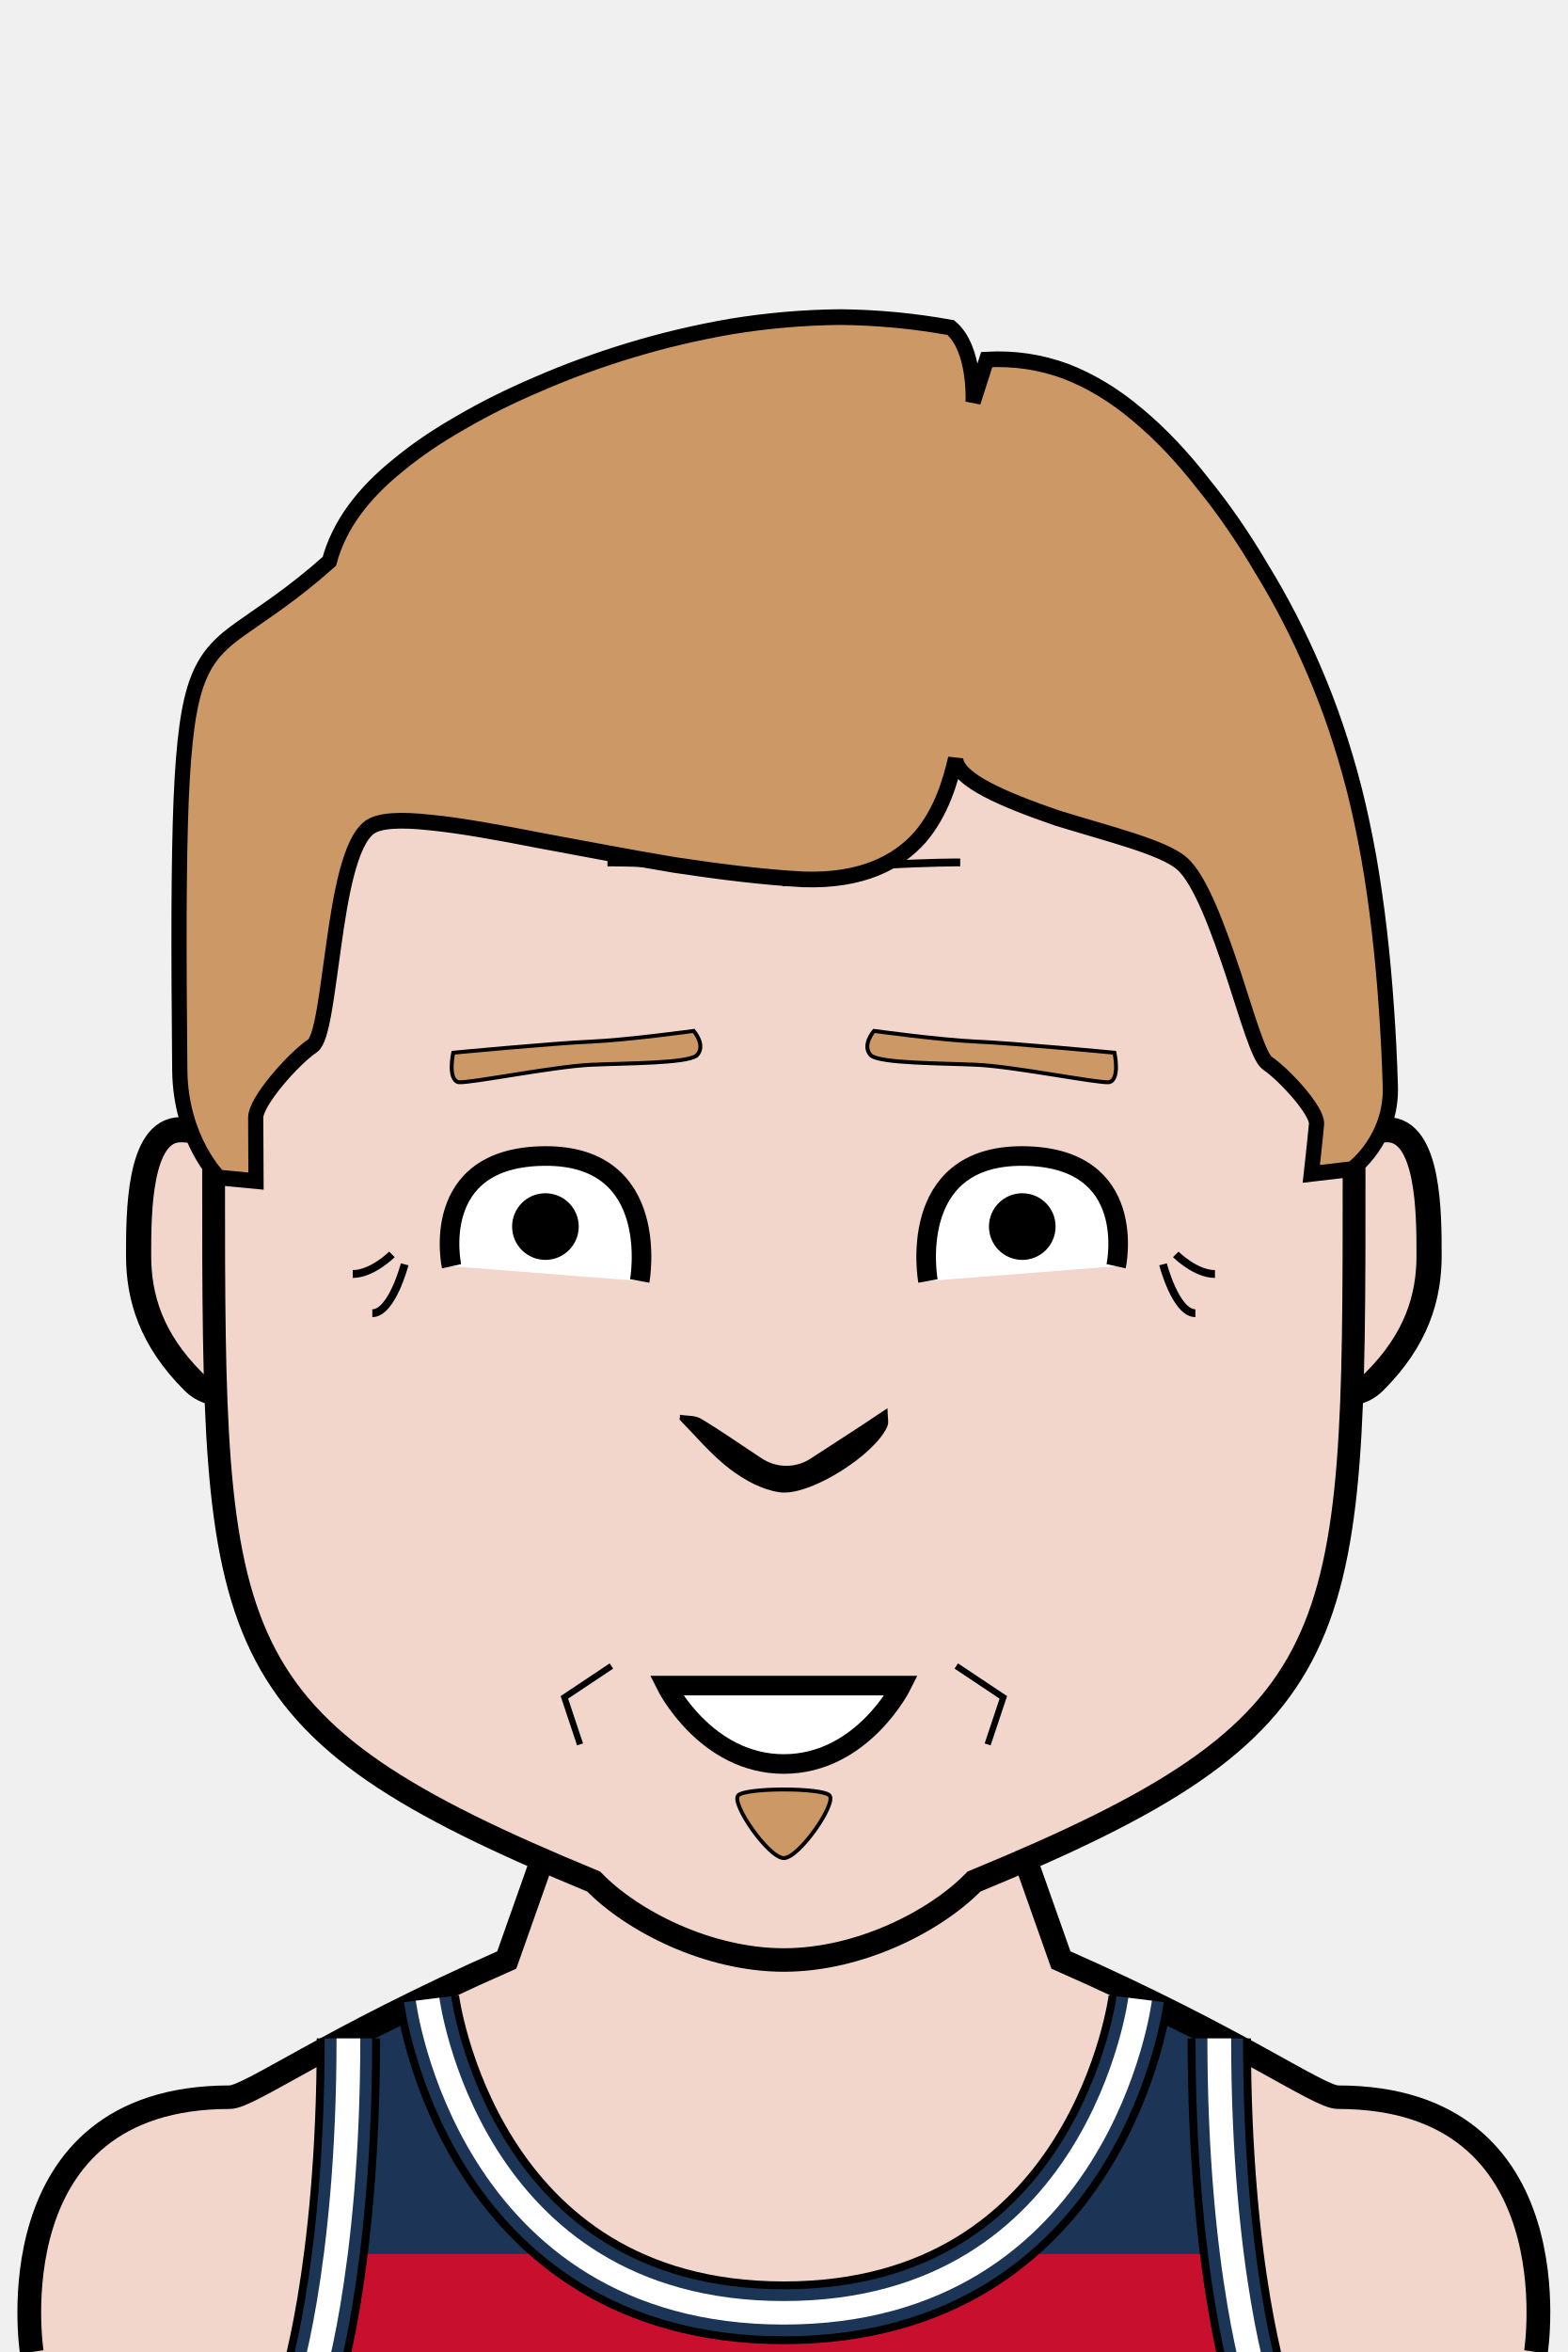
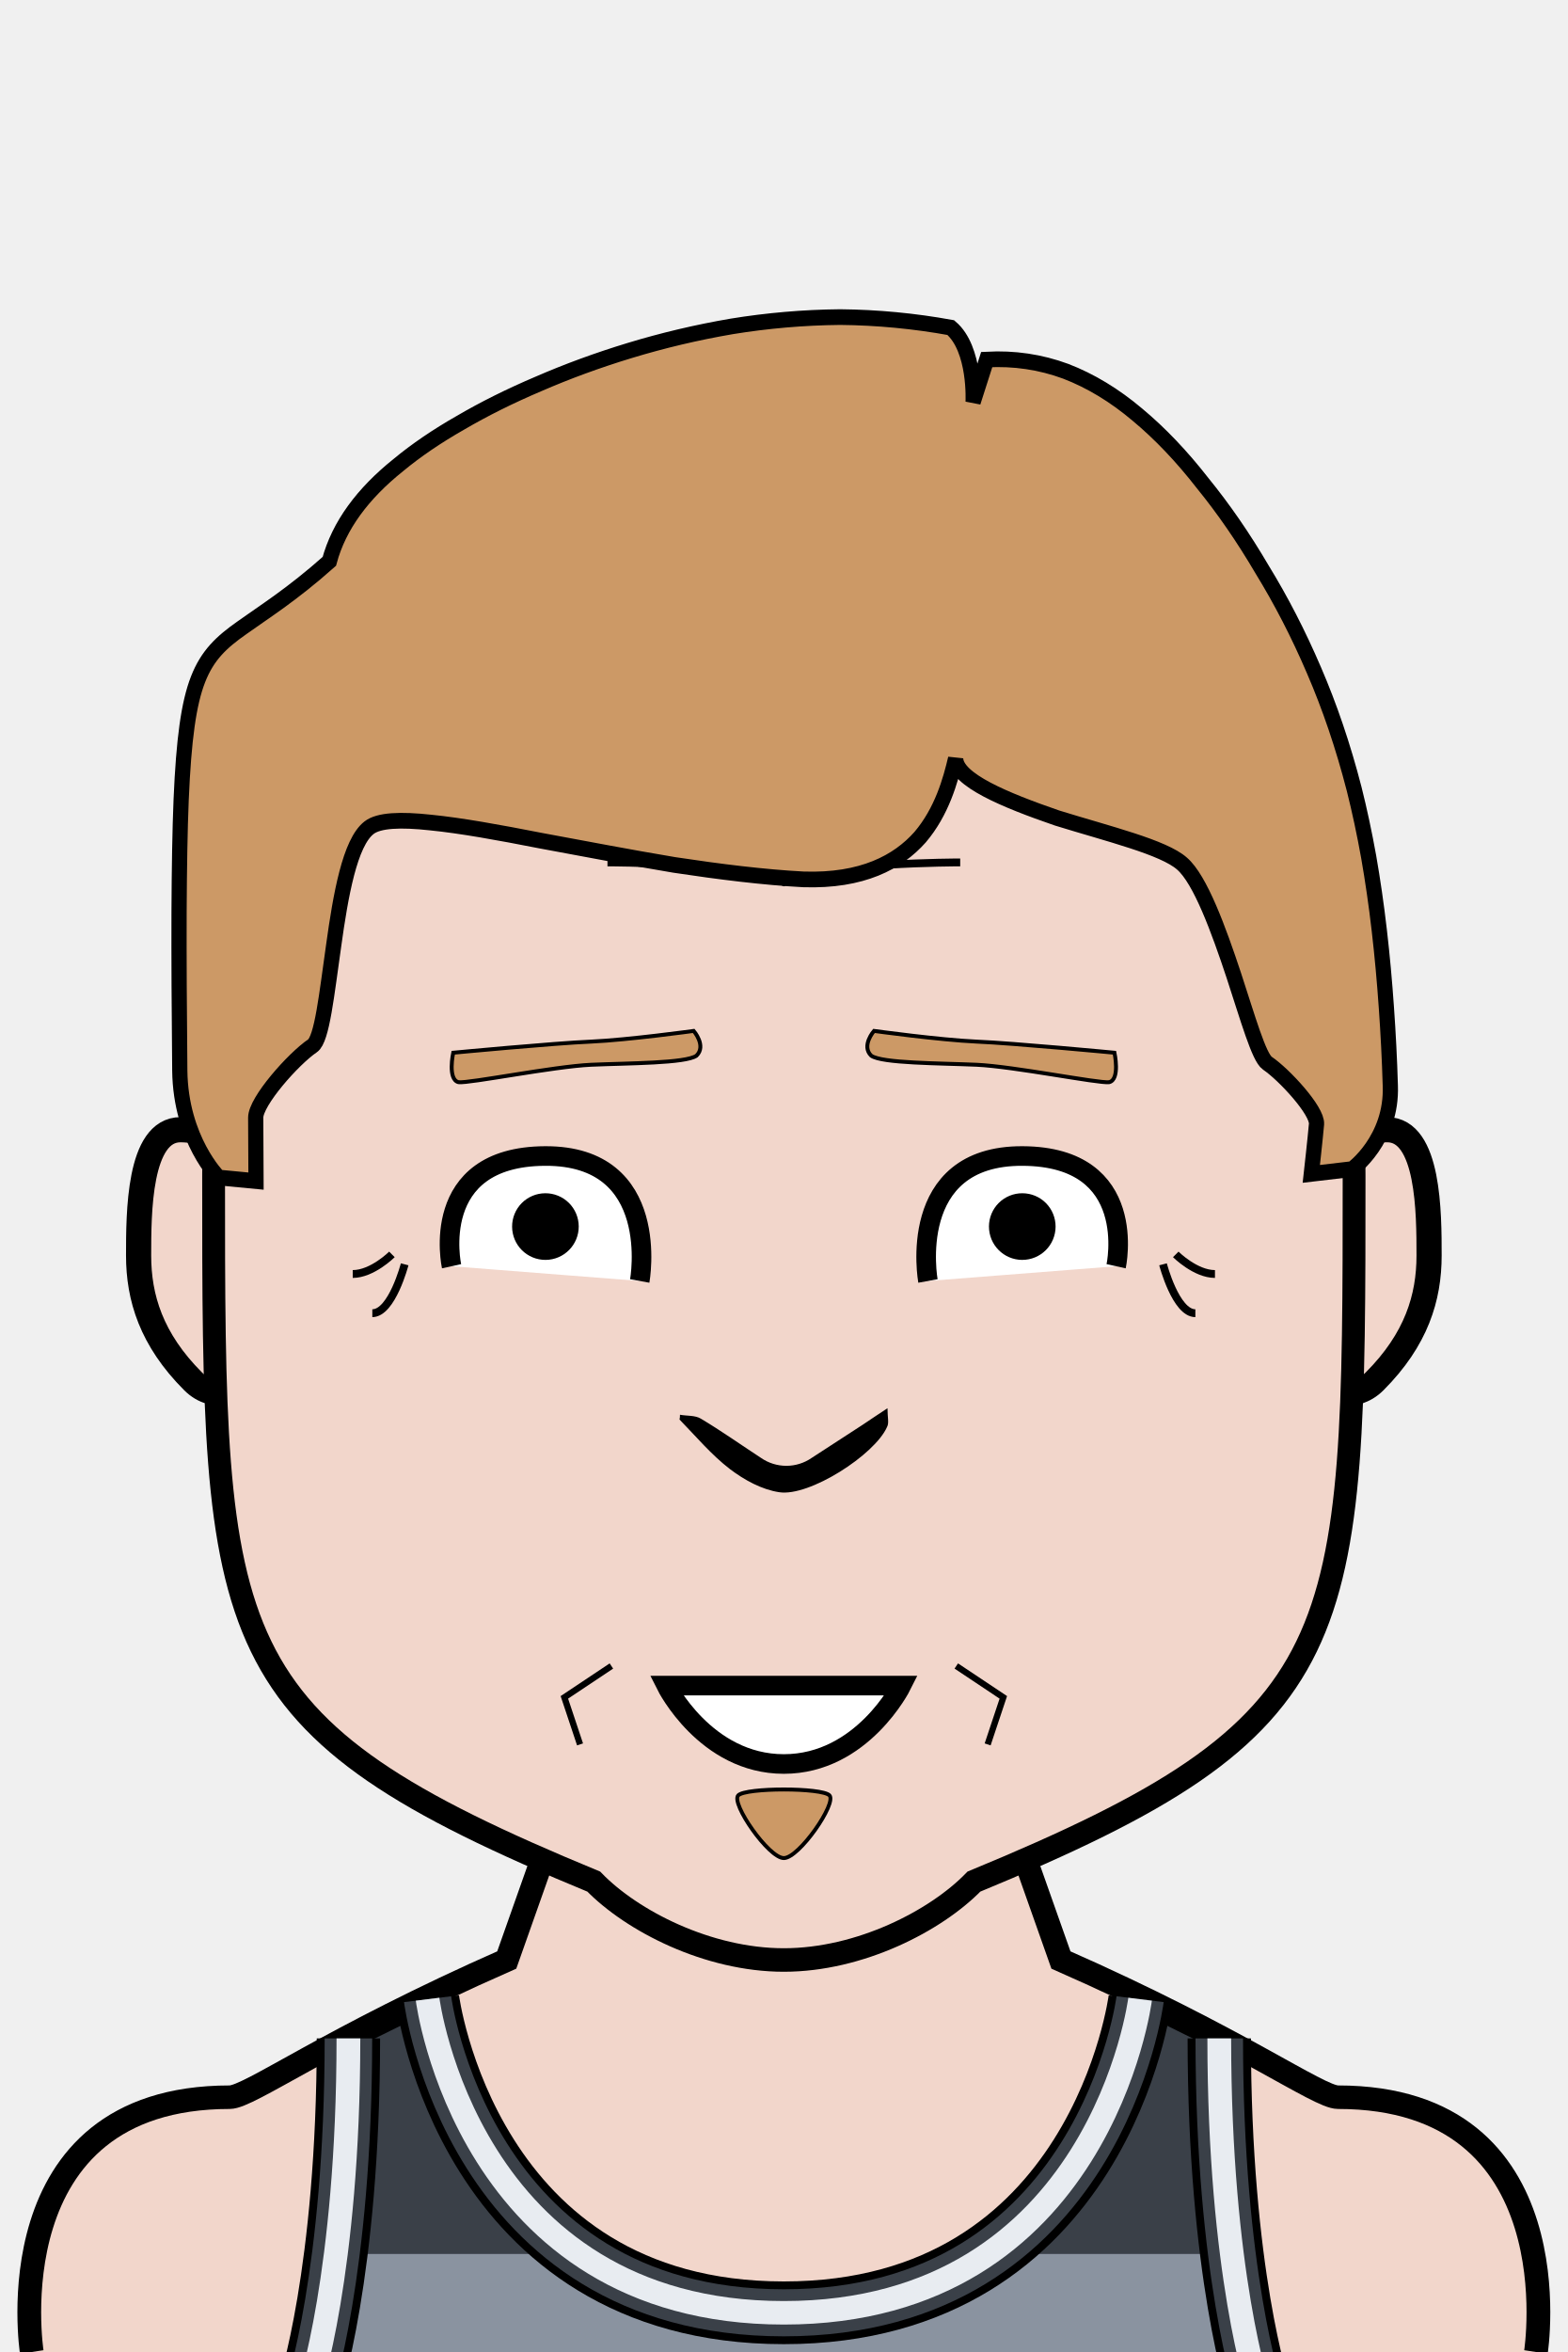
<svg xmlns="http://www.w3.org/2000/svg" version="1.2" baseProfile="tiny" width="100%" height="100%" viewBox="0 0 400 600" preserveAspectRatio="xMinYMin meet">
  <g transform="scale(1.01 1) translate(-1.980198 0)">
    <path fill="#f2d6cb" stroke="#000" stroke-width="6" d="M10 600s-10-65 50-65c5 0 25-15 70-35l70-200 70 200c45 20 65 35 70 35 60 0 50 65 50 65" />
  </g>
  <g transform="scale(1.01 1) translate(-1.980198 0)">
-     <path fill="#1C3557" stroke="#000" stroke-width="6" d="M80 610s10-30 10-90l20-10s10 80 90 80 90-80 90-80l20 10c0 60 10 90 10 90z" />
-     <path fill="#C8102E" d="M85 575v25h230v-25h-65s-20 15-50 15-50-15-50-15z" />
+     <path fill="#3a4048" stroke="#000" stroke-width="6" d="M80 610s10-30 10-90l20-10s10 80 90 80 90-80 90-80l20 10c0 60 10 90 10 90z" />
+     <path fill="#8a93a0" d="M85 575v25h230v-25h-65s-20 15-50 15-50-15-50-15z" />
    <path fill="none" stroke="#000" stroke-width="16" d="M90 520c0 60-10 90-10 90m230-90c0 60 10 90 10 90M110 510s10 80 90 80 90-80 90-80" />
-     <path fill="none" stroke="#1C3557" stroke-width="12" d="M90 520c0 60-10 90-10 90m230-90c0 60 10 90 10 90M110 510s10 80 90 80 90-80 90-80" />
-     <path fill="none" stroke="#FFFFFF" stroke-width="6" d="M90 520c0 60-10 90-10 90m230-90c0 60 10 90 10 90M110 510s10 80 90 80 90-80 90-80" />
+     <path fill="none" stroke="#3a4048" stroke-width="12" d="M90 520c0 60-10 90-10 90m230-90c0 60 10 90 10 90M110 510s10 80 90 80 90-80 90-80" />
+     <path fill="none" stroke="#e8ecf1" stroke-width="6" d="M90 520c0 60-10 90-10 90m230-90c0 60 10 90 10 90M110 510s10 80 90 80 90-80 90-80" />
  </g>
  <g transform="translate(32 290.6) scale(1.07 1.07) translate(-1.504673 -2.250467) translate(1.65 -3)">
    <path fill="#f2d6cb" stroke="#000" stroke-width="6" d="M43 13S23 3 13 3 3 23 3 33s3 20 13 30 27-10 27-10z" />
  </g>
  <g transform="translate(322 290.6) scale(-1.07 1.07) translate(-44.49533 -2.250467) translate(1.65 -3)">
    <path fill="#f2d6cb" stroke="#000" stroke-width="6" d="M43 13S23 3 13 3 3 23 3 33s3 20 13 30 27-10 27-10z" />
  </g>
  <g transform="scale(0.97 1) translate(6.185567 0)">
    <path fill="#f2d6cb" stroke="#000" stroke-width="6" d="M200 100c100 0 150 60 150 200 0 120 0 140-100 180-10 10-30 20-50 20s-40-10-50-20C50 440 50 420 50 300c0-140 50-200 150-200Z" />
    <path fill="rgba(0,0,0,0)" d="M60 300H50c0-140 50-200 150-200s150 60 150 200h-10v-10c0-5-10-20-15-25s-5-55-15-65c-40-40-60 0-110 0s-70-40-110 0c-10 10-10 60-15 65s-15 20-15 25z" />
    <path fill="rgba(0,0,0,0)" d="M200 410c30 0 50 10 50 10 30 0 90-15 90-120h10c0 120 0 140-100 180-13.13 5.25-30 20-50 20s-36.87-14.75-50-20C50 440 50 420 50 300h10c0 105 60 120 90 120 0 0 20-10 50-10" />
  </g>
  <g>
    <path fill="none" stroke="#000" stroke-width="2" d="M300 320s5 5 10 5m-13.25-2.47S300 335 305 335m-205-15s-5 5-10 5m13.25-2.47S100 335 95 335" />
  </g>
  <g transform="translate(140.5 420.5) scale(0.8 0.8) translate(2.375 3.625)">
    <path fill="none" stroke="#000" stroke-width="2" d="M17 2 2 12l5 15" />
  </g>
  <g transform="translate(240.5 420.5) scale(-0.8 0.8) translate(-21.375 3.625)">
    <path fill="none" stroke="#000" stroke-width="2" d="M17 2 2 12l5 15" />
  </g>
  <g>
    <path fill="none" stroke="#000" stroke-width="2" d="M155 220s35 0 45 5c10-5 45-5 45-5" />
  </g>
  <g transform="scale(0.97 1) translate(6.185567 0)">
    <path fill="#CC9966" stroke="#000" d="M188 458c2-2 22-2 24 0s-8 16-12 16-14-14-12-16Z" />
  </g>
  <g transform="translate(109.2348 289.969) rotate(5 30.76522 20.03105)">
    <path d="M55.37 34.72S58.4 2.3 28.53 5.07C-1.35 7.83 7.21 35.16 7.21 35.16" style="fill:#fff;stroke:#000;stroke-width:5" />
    <path d="M30.74 28.97c-3.31.3-6.22-2.12-6.53-5.43a5.985 5.985 0 0 1 5.42-6.52 5.987 5.987 0 0 1 6.53 5.42c.3 3.3-2.12 6.22-5.42 6.53Z" style="fill:#000;stroke:#000;stroke-width:5" />
  </g>
  <g transform="translate(229.2348 289.969) rotate(-5 30.76522 20.03105) scale(-1 1) translate(-61.53044 0)">
    <path d="M55.37 34.72S58.4 2.3 28.53 5.07C-1.35 7.83 7.21 35.16 7.21 35.16" style="fill:#fff;stroke:#000;stroke-width:5" />
    <path d="M30.74 28.97c-3.31.3-6.22-2.12-6.53-5.43a5.985 5.985 0 0 1 5.42-6.52 5.987 5.987 0 0 1 6.53 5.42c.3 3.3-2.12 6.22-5.42 6.53Z" style="fill:#000;stroke:#000;stroke-width:5" />
  </g>
  <g transform="translate(101.1731 257.1537) rotate(-6 38.82692 12.8463)">
    <path fill="#CC9966" stroke="#000" d="M76.4 16.1c2.85-2.24-.05-6.36-.05-6.36s-16.86.54-26.27-.02c-9.49-.6-35.33-.86-35.33-.86s-2.2 6.65.57 7.62c2.68.61 24.54-1.45 34.09-.89 9.6.59 24.04 2.16 26.99.51Z" />
    <path d="M0 10h5v5H0z" style="fill:none" />
  </g>
  <g transform="translate(221.1731 257.1537) rotate(6 38.82692 12.8463) scale(-1 1) translate(-77.65383 0)">
    <path fill="#CC9966" stroke="#000" d="M76.4 16.1c2.85-2.24-.05-6.36-.05-6.36s-16.86.54-26.27-.02c-9.49-.6-35.33-.86-35.33-.86s-2.2 6.65.57 7.62c2.68.61 24.54-1.45 34.09-.89 9.6.59 24.04 2.16 26.99.51Z" />
    <path d="M0 10h5v5H0z" style="fill:none" />
  </g>
  <g transform="translate(0 0)">
    <path d="M170 430s10 20 30 20 30-20 30-20z" style="fill:#fff;stroke:#000;stroke-width:5" />
  </g>
  <g transform="translate(-4.04574 -18.27299) scale(1.11 1.11) translate(-20.22075 -38.4775)">
    <path d="M180.17 380.08c1.6.3 3.5.1 4.8.9 4.7 2.8 9.2 6 13.8 9a10.23 10.23 0 0 0 11.7 0c3.9-2.5 7.8-5.1 11.7-7.6 1.6-1.1 3.3-2.2 5.7-3.8 0 2.1.4 3.4-.1 4.3-2.8 6.4-17.9 16.1-24.8 15-4-.6-8-2.8-11.3-5.3-4.3-3.3-7.8-7.5-11.6-11.4a4.5 4.5 0 0 0 .1-1.1" />
  </g>
  <g transform="scale(-1 1) translate(-400.4389 0) scale(0.97 1) translate(6.192354 0)">
    <path fill="#CC9966" stroke="#000" stroke-width="4" d="m61.7 299.46-10.79-1.23s-10.55-7.47-9.99-21.33c.2-6.62.55-13.25 1.03-19.82.48-6.75 1.1-13.35 1.87-19.76.77-6.5 1.71-12.75 2.79-18.74q1.68-9.06 3.81-17.28c2.95-11.1 6.5-21.14 10.55-30.24 4.14-9.39 8.72-17.95 13.64-25.73 4.93-8.16 10.17-15.52 15.66-22.06 5.47-6.82 11.21-12.68 17.19-17.5 5.99-4.91 12.29-8.62 18.85-11.06 6.62-2.37 13.57-3.37 20.77-2.99l3.58 10.85s-.75-13.55 5.88-19a177 177 0 0 1 29.09-2.68c9.7.09 19.24.91 28.5 2.37 9.29 1.54 18.27 3.62 26.81 6.14 8.53 2.51 16.59 5.39 24.08 8.55 7.45 3.07 14.32 6.39 20.5 9.9 6.15 3.4 11.62 7 16.32 10.78 9.32 7.24 15.62 15.38 18.16 24.57 9.94 8.58 17.34 13.01 22.88 16.87 5.51 3.74 9.18 7.07 11.66 13.24 2.47 6.14 3.76 15.25 4.44 30.69.33 7.78.49 17.19.55 28.61.02 5.72.01 11.94-.02 18.7-.04 6.74-.1 14-.17 21.81-.22 17.63-10.22 27.27-10.22 27.27l-9.83.91.08-16.17c.03-4.17-9.91-15.03-14.94-18.34-2.52-1.66-3.75-13.28-5.58-25.67-1.82-12.71-4.24-26.18-9.3-29.97-2.53-1.93-8.29-2.15-16.16-1.32-7.91.76-17.95 2.52-29.02 4.63-11.09 1.98-23.17 4.25-35.09 6.18-11.91 1.75-23.62 3.16-33.98 3.69-15.47.5-24.85-4.38-30.68-10.75-5.77-6.56-8.03-14.6-9.36-20.07-.19 5.46-12.88 10.55-26.66 15.16-13.56 4.08-28.05 7.46-32.89 11.64-4.8 4.01-9.64 16.87-13.62 28.51-3.71 10.96-6.61 20.92-8.83 22.4-4.44 2.92-13.2 12.13-12.93 15.54.29 3.31 1.37 12.7 1.37 12.7Z" />
  </g>
</svg>
